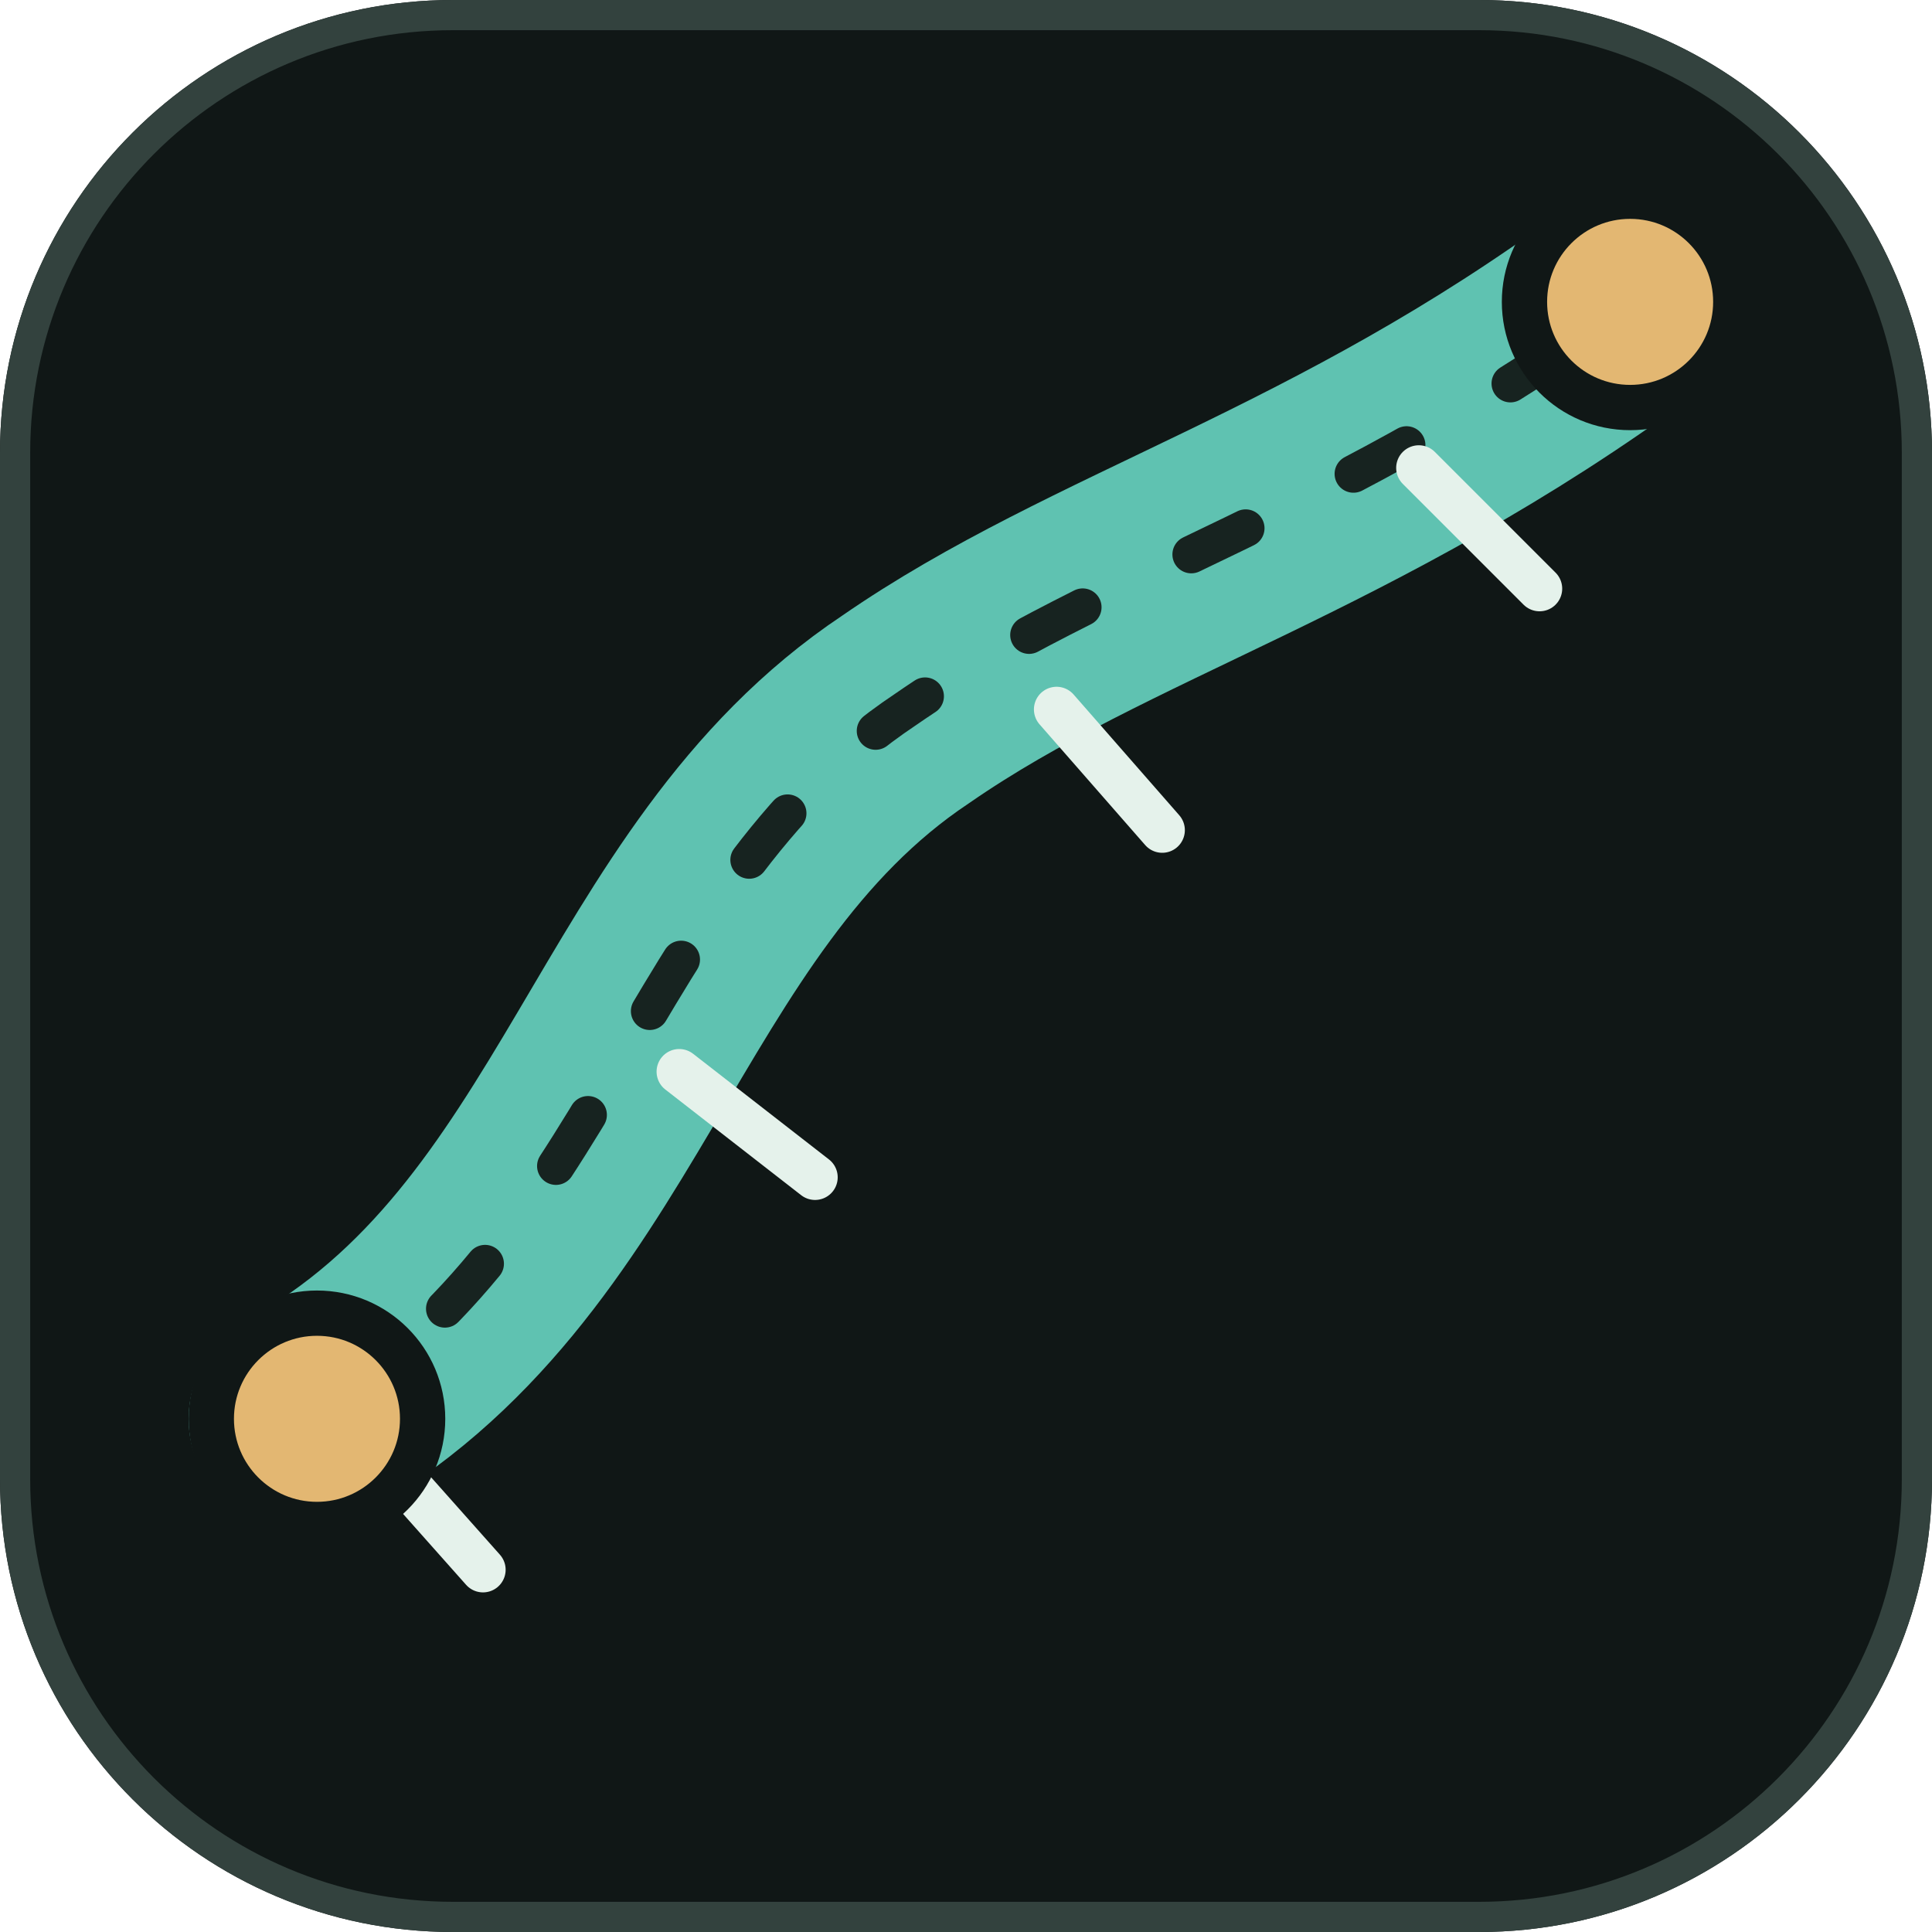
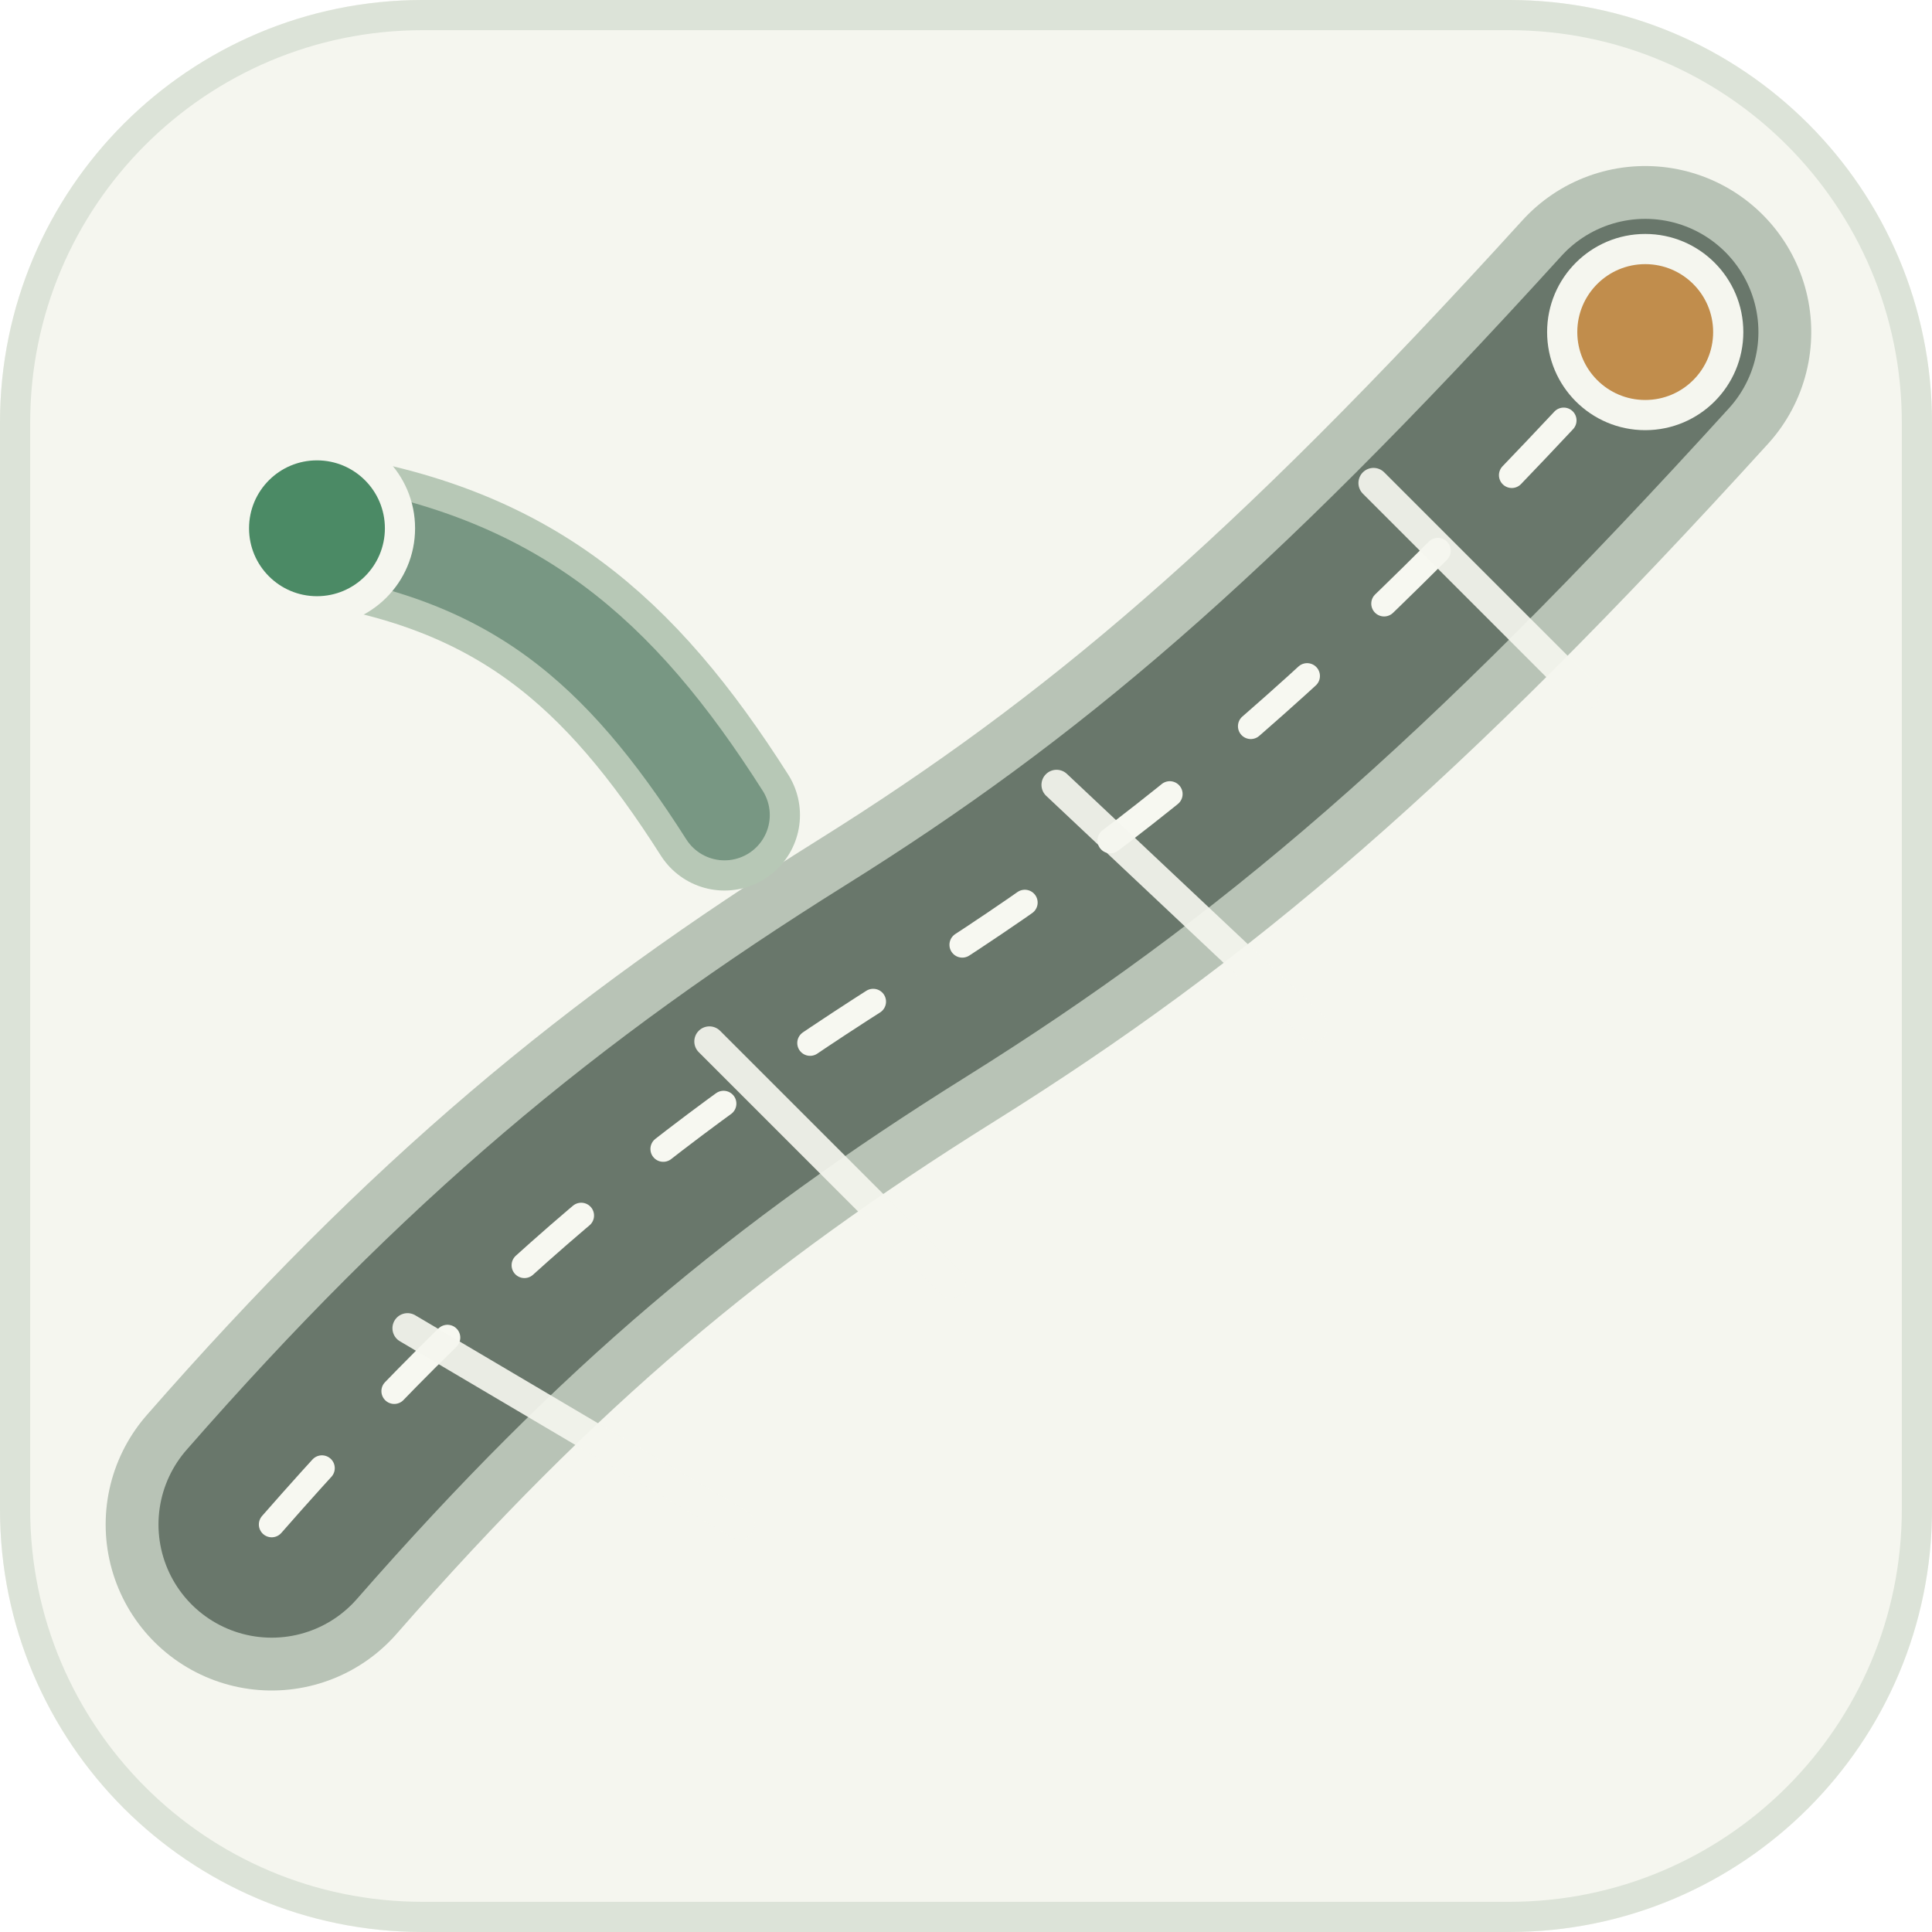
<svg xmlns="http://www.w3.org/2000/svg" viewBox="0 0 128 128" fill="none">
-   <rect width="128" height="128" rx="30" fill="#101716" />
-   <rect x="1" y="1" width="126" height="126" rx="29" stroke="#33423e" stroke-width="2" />
-   <path d="M20 94C40 83 42 59 60 47C73 38 89 34 108 20" stroke="#5FC2B1" stroke-width="15" stroke-linecap="round" />
-   <path d="M20 94C40 83 42 59 60 47C73 38 89 34 108 20" stroke="#172320" stroke-width="2.5" stroke-linecap="round" stroke-dasharray="4 8" />
-   <path d="M24 95L32 104M45 71L54 78M70 47L77 55M94 31L102 39" stroke="#E5F2EB" stroke-width="3" stroke-linecap="round" />
-   <circle cx="21" cy="94" r="7" fill="#E3B772" stroke="#101716" stroke-width="3" />
-   <circle cx="108" cy="20" r="7" fill="#E3B772" stroke="#101716" stroke-width="3" />
+   <rect width="128" height="128" rx="28" fill="#F5F6EF" />
+   <rect x="1" y="1" width="126" height="126" rx="27" stroke="#DCE3D8" stroke-width="2" />
+   <path d="M18 101C32 85 44 75 60 65C76 55 89 44 109 22" stroke="#B8C3B6" stroke-width="22" stroke-linecap="round" />
+   <path d="M18 101C32 85 44 75 60 65C76 55 89 44 109 22" stroke="#69776B" stroke-width="15" stroke-linecap="round" />
+   <path d="M18 101C32 85 44 75 60 65C76 55 89 44 109 22" stroke="#F7F8F1" stroke-width="1.7" stroke-linecap="round" stroke-dasharray="5 7" />
+   <path d="M27 88L49 101M47 69L63 85M70 52L87 68M91 32L105 46" stroke="#F5F6EF" stroke-width="2" stroke-linecap="round" opacity=".92" />
+   <path d="M21 35C34 37 41 43 48 54" stroke="#B7C8B6" stroke-width="10" stroke-linecap="round" />
+   <path d="M21 35C34 37 41 43 48 54" stroke="#789783" stroke-width="6" stroke-linecap="round" />
+   <circle cx="21" cy="35" r="5.5" fill="#4B8A65" stroke="#F5F6EF" stroke-width="2" />
+   <circle cx="109" cy="22" r="5.5" fill="#C18D4C" stroke="#F5F6EF" stroke-width="2" />
</svg>
